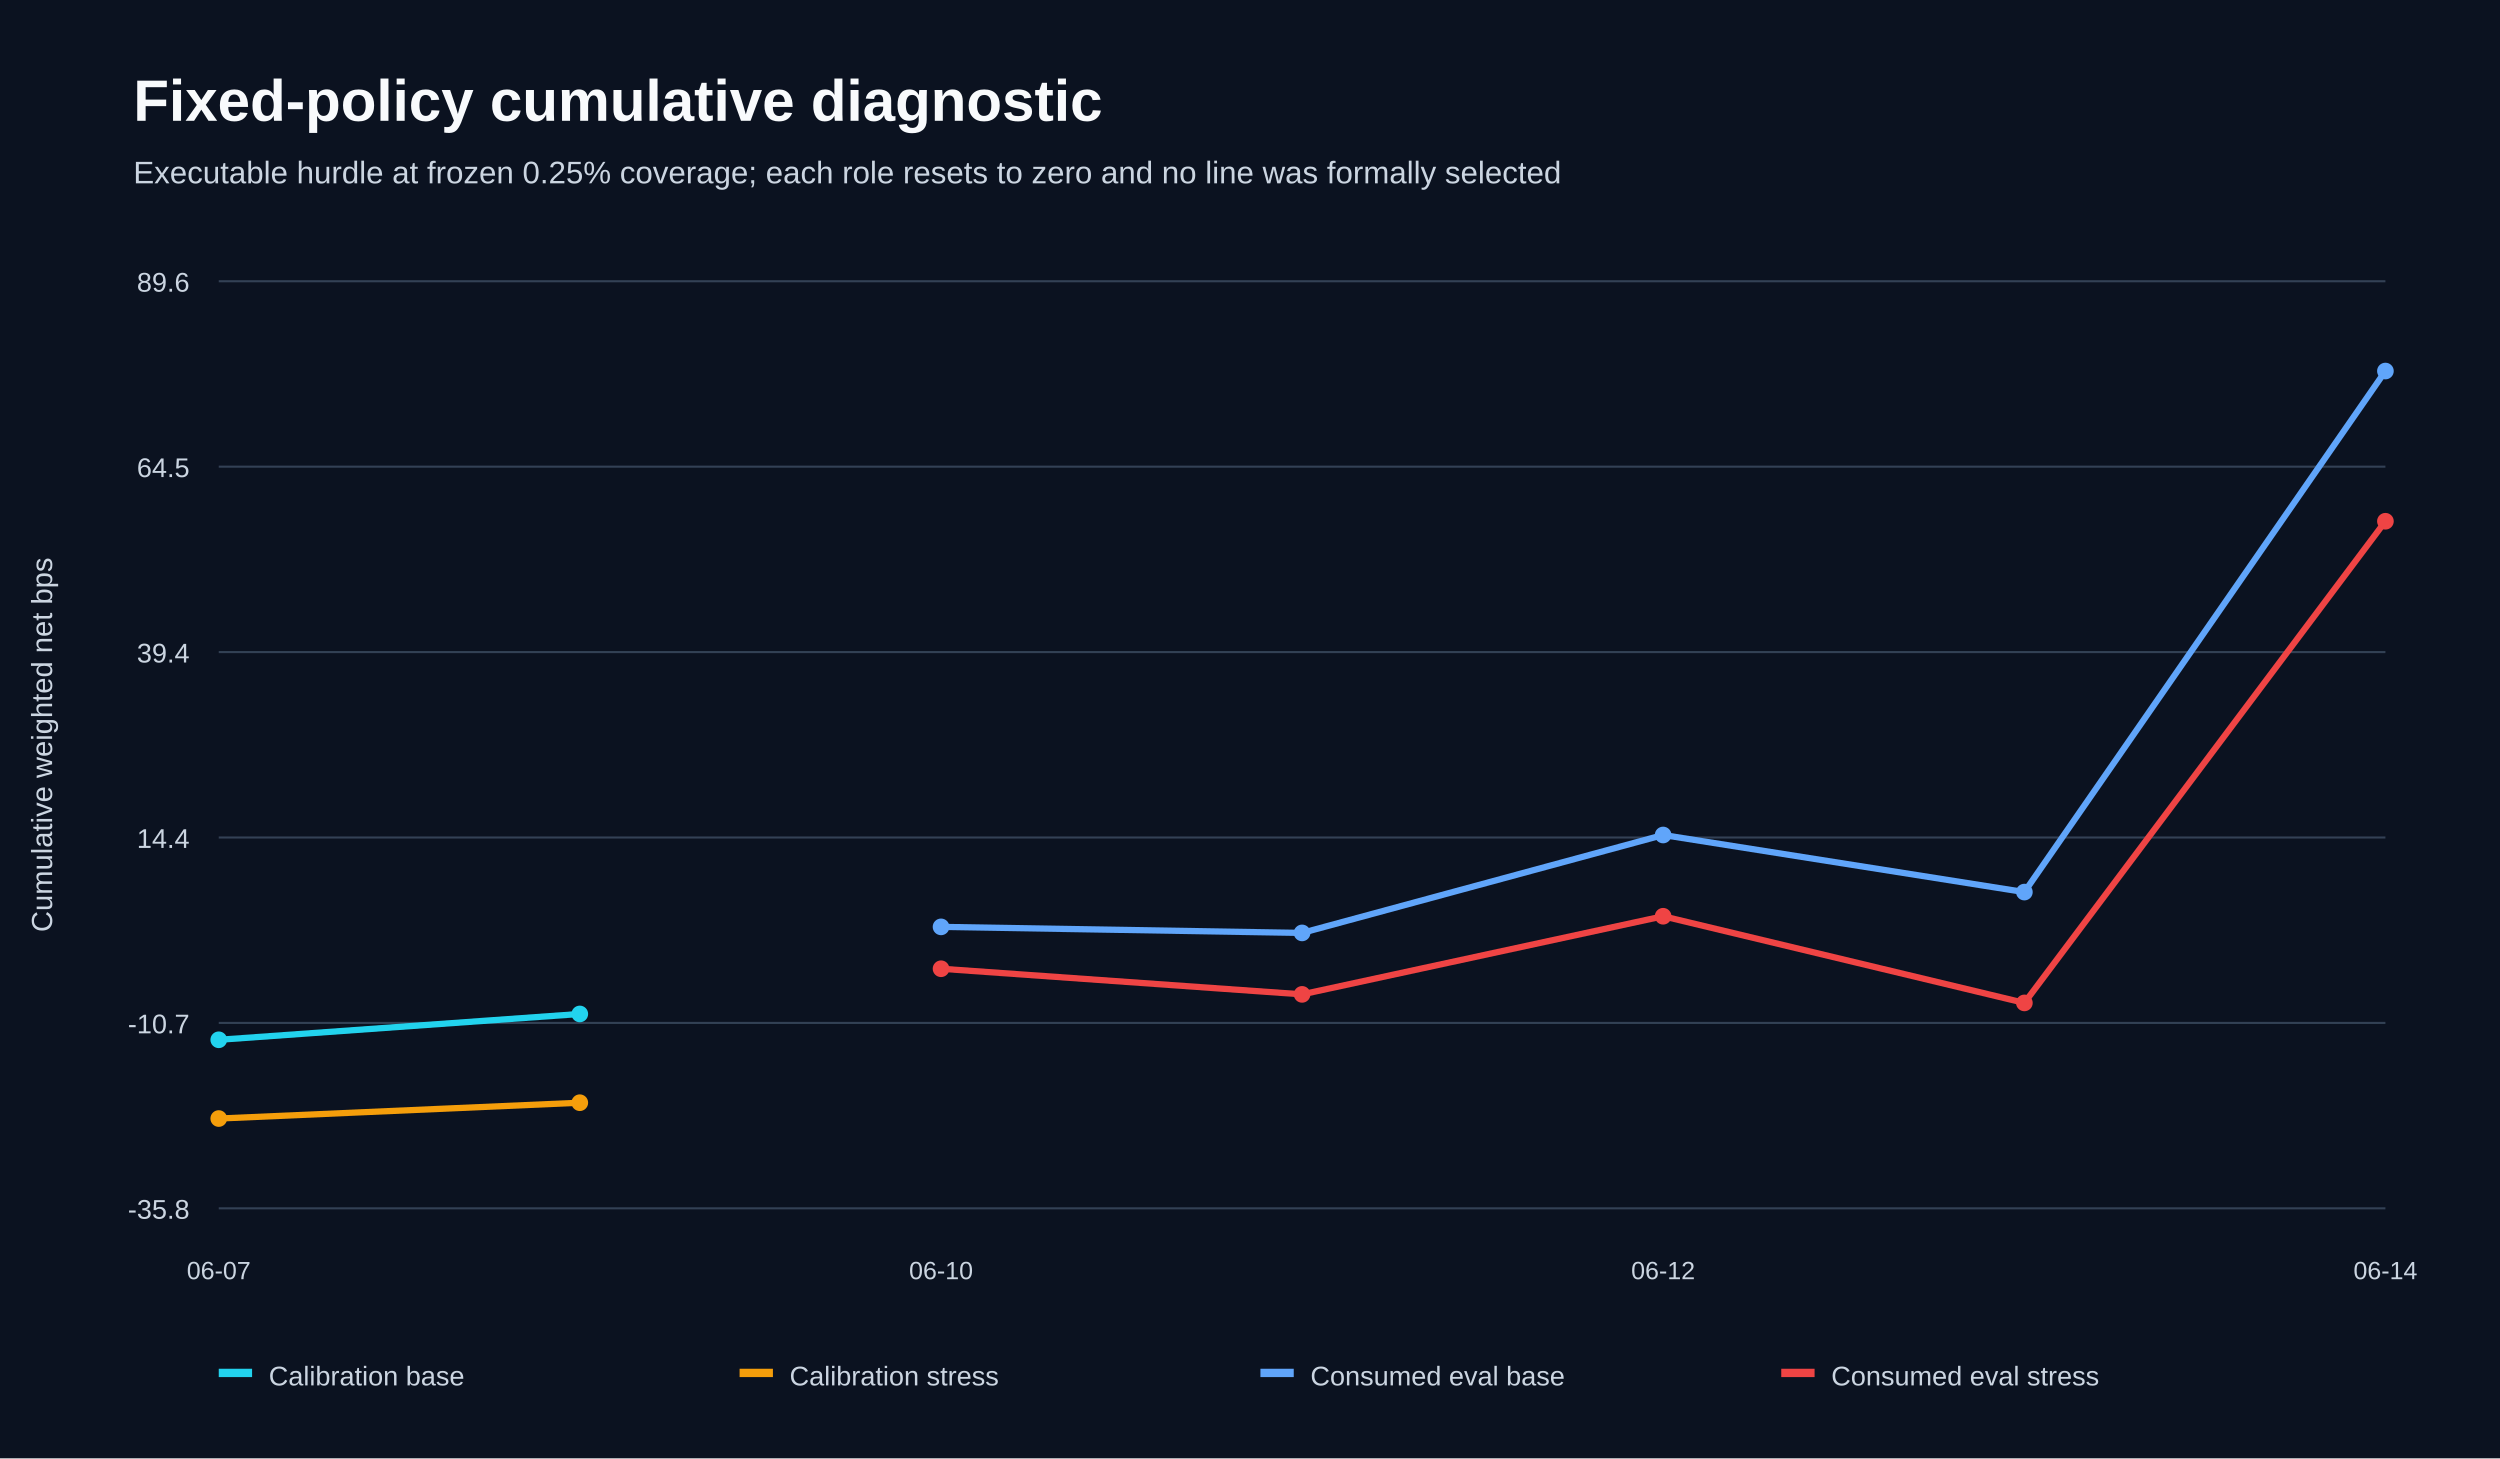
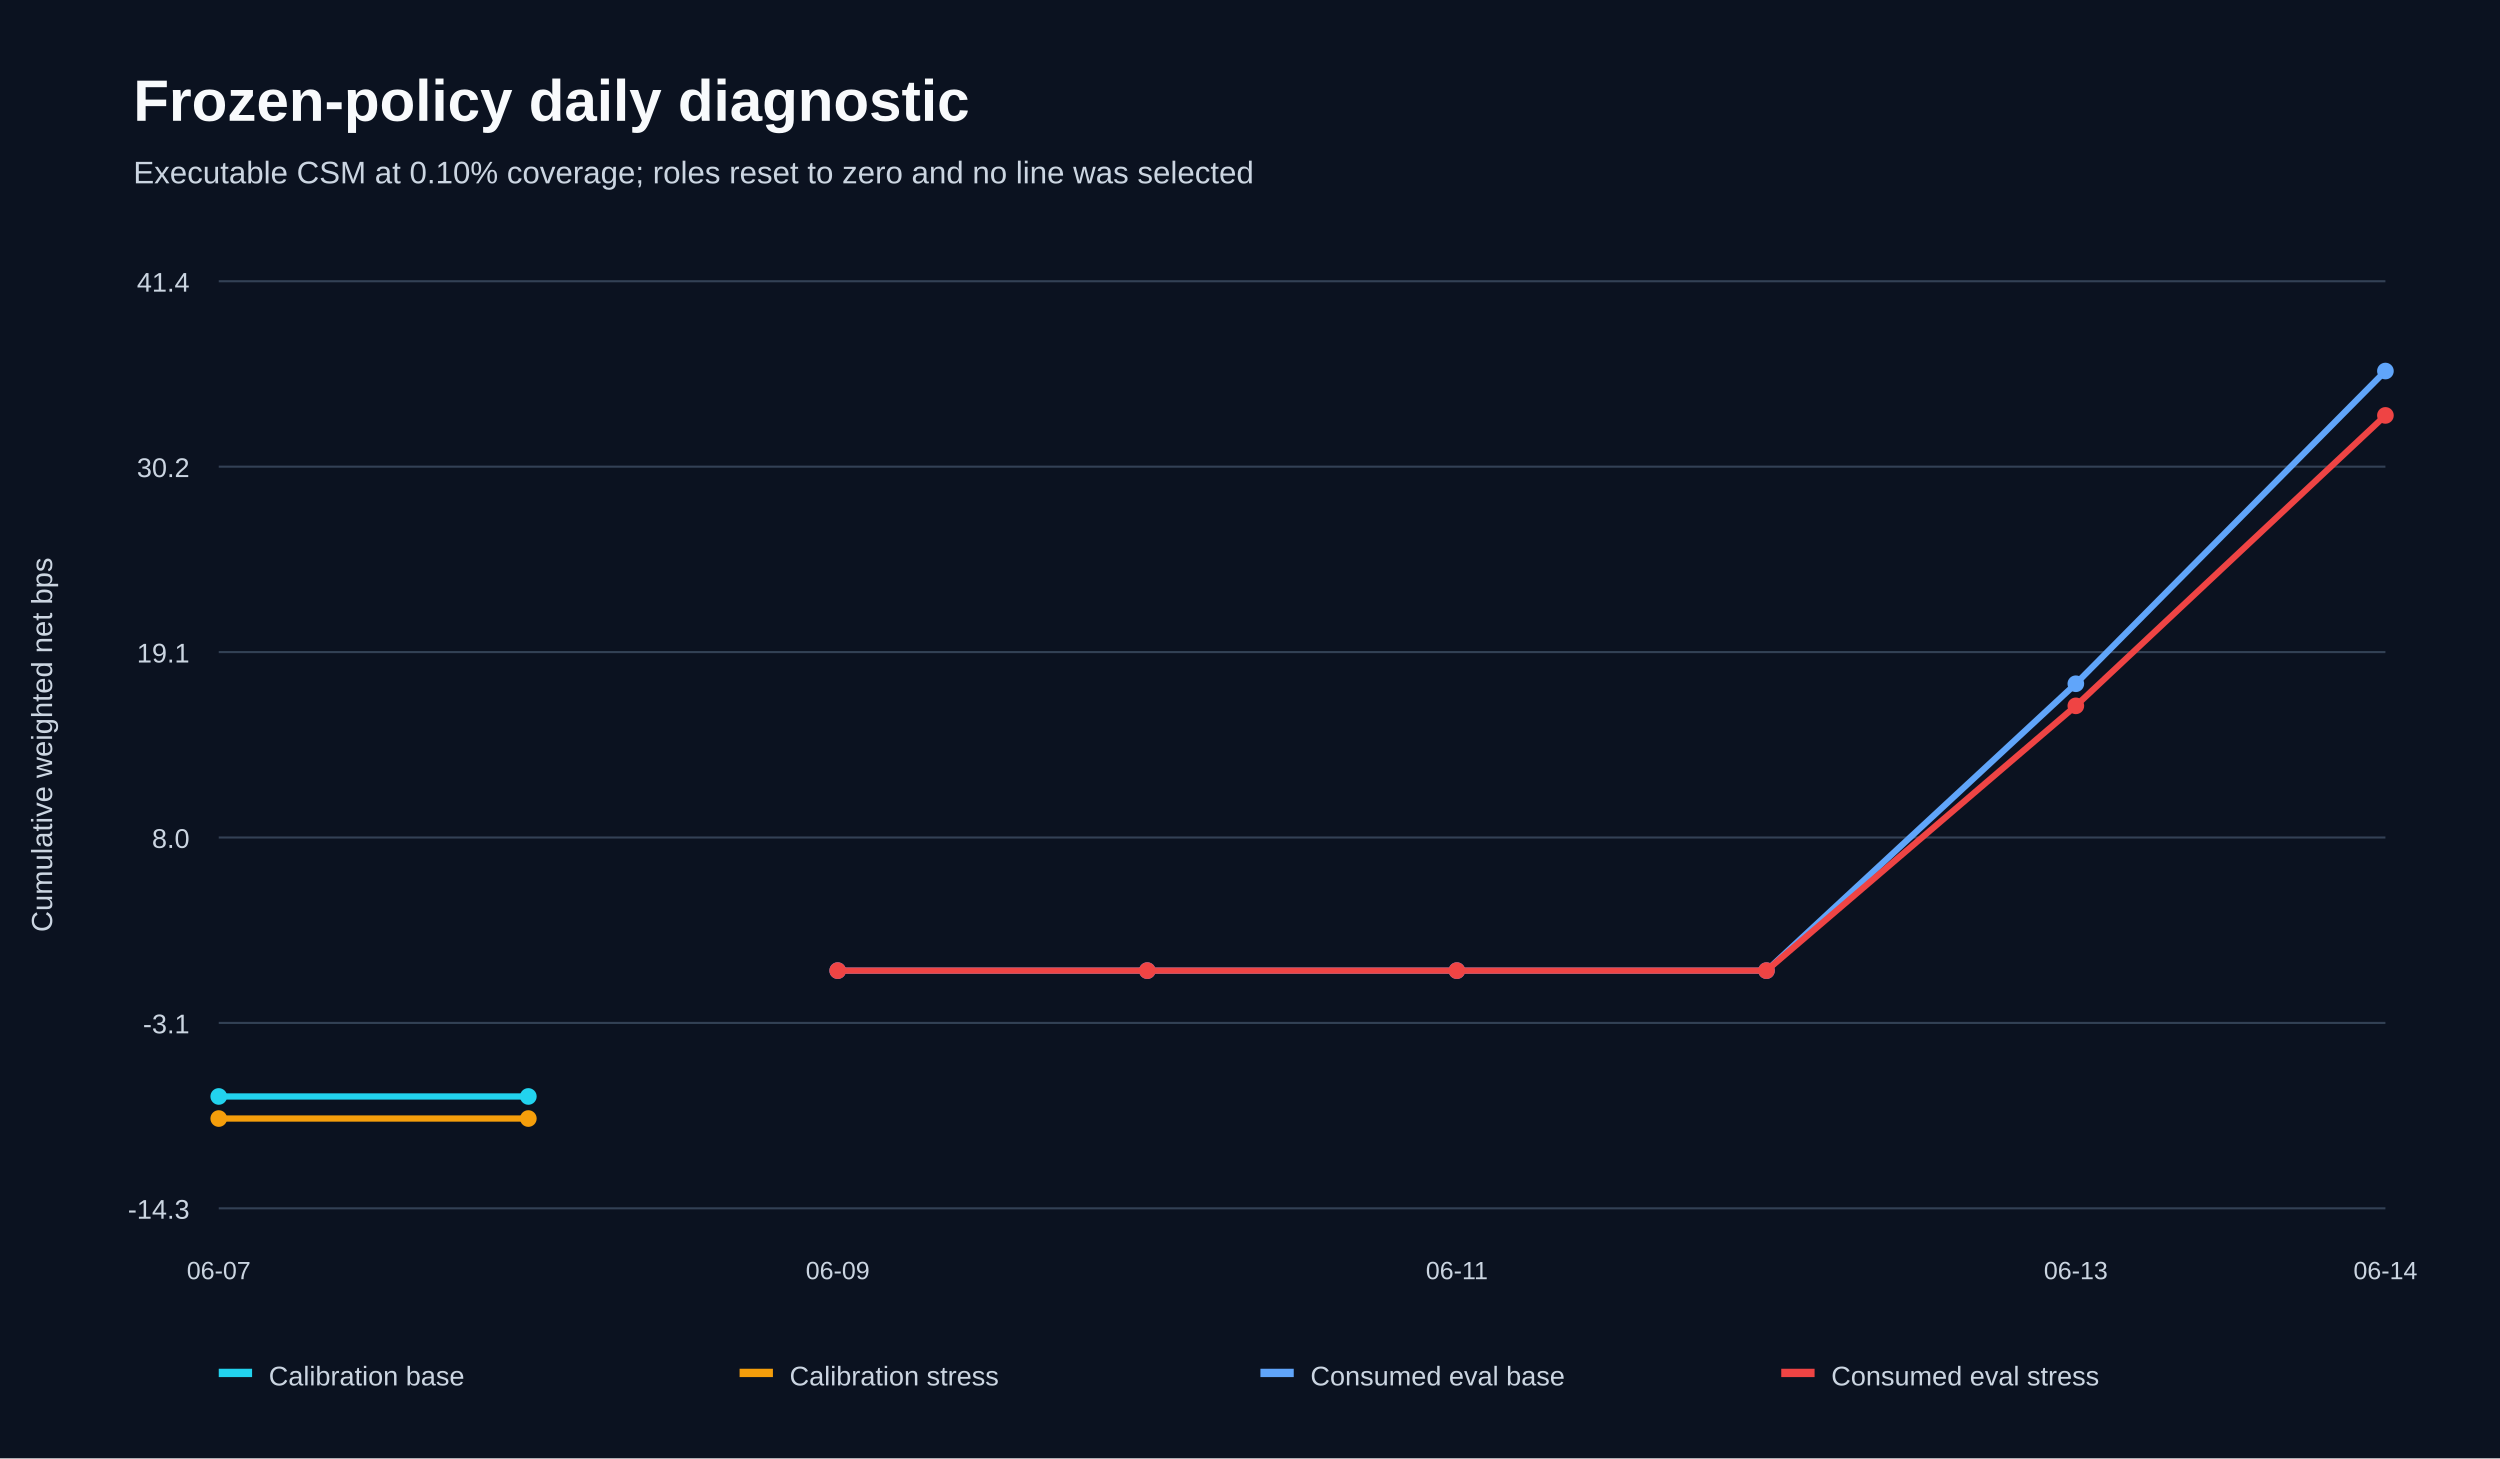
<svg xmlns="http://www.w3.org/2000/svg" width="1200" height="700" viewBox="0 0 1200 700" role="img">
  <rect width="1200" height="700" fill="#0b1220" />
-   <text x="64" y="58" fill="#f8fafc" font-family="Segoe UI,Arial,sans-serif" font-size="28" font-weight="700">Fixed-policy cumulative diagnostic</text>
-   <text x="64" y="88" fill="#cbd5e1" font-family="Segoe UI,Arial,sans-serif" font-size="15">Executable hurdle at frozen 0.25% coverage; each role resets to zero and no line was formally selected</text>
+   <text x="64" y="58" fill="#f8fafc" font-family="Segoe UI,Arial,sans-serif" font-size="28" font-weight="700">Frozen-policy daily diagnostic</text>
+   <text x="64" y="88" fill="#cbd5e1" font-family="Segoe UI,Arial,sans-serif" font-size="15">Executable CSM at 0.10% coverage; roles reset to zero and no line was selected</text>
  <line x1="105" y1="580.0" x2="1145" y2="580.0" stroke="#334155" />
-   <text x="91" y="585.0" text-anchor="end" fill="#cbd5e1" font-family="Segoe UI,Arial,sans-serif" font-size="13">-35.8</text>
+   <text x="91" y="585.0" text-anchor="end" fill="#cbd5e1" font-family="Segoe UI,Arial,sans-serif" font-size="13">-14.3</text>
  <line x1="105" y1="491.0" x2="1145" y2="491.0" stroke="#334155" />
-   <text x="91" y="496.0" text-anchor="end" fill="#cbd5e1" font-family="Segoe UI,Arial,sans-serif" font-size="13">-10.7</text>
+   <text x="91" y="496.0" text-anchor="end" fill="#cbd5e1" font-family="Segoe UI,Arial,sans-serif" font-size="13">-3.1</text>
  <line x1="105" y1="402.0" x2="1145" y2="402.0" stroke="#334155" />
-   <text x="91" y="407.0" text-anchor="end" fill="#cbd5e1" font-family="Segoe UI,Arial,sans-serif" font-size="13">14.4</text>
+   <text x="91" y="407.0" text-anchor="end" fill="#cbd5e1" font-family="Segoe UI,Arial,sans-serif" font-size="13">8.0</text>
  <line x1="105" y1="313.0" x2="1145" y2="313.0" stroke="#334155" />
-   <text x="91" y="318.0" text-anchor="end" fill="#cbd5e1" font-family="Segoe UI,Arial,sans-serif" font-size="13">39.4</text>
+   <text x="91" y="318.0" text-anchor="end" fill="#cbd5e1" font-family="Segoe UI,Arial,sans-serif" font-size="13">19.1</text>
  <line x1="105" y1="224.0" x2="1145" y2="224.0" stroke="#334155" />
-   <text x="91" y="229.0" text-anchor="end" fill="#cbd5e1" font-family="Segoe UI,Arial,sans-serif" font-size="13">64.5</text>
+   <text x="91" y="229.0" text-anchor="end" fill="#cbd5e1" font-family="Segoe UI,Arial,sans-serif" font-size="13">30.2</text>
  <line x1="105" y1="135.0" x2="1145" y2="135.0" stroke="#334155" />
-   <text x="91" y="140.0" text-anchor="end" fill="#cbd5e1" font-family="Segoe UI,Arial,sans-serif" font-size="13">89.6</text>
+   <text x="91" y="140.0" text-anchor="end" fill="#cbd5e1" font-family="Segoe UI,Arial,sans-serif" font-size="13">41.4</text>
  <text x="105.0" y="614" text-anchor="middle" fill="#cbd5e1" font-family="Segoe UI,Arial,sans-serif" font-size="12">06-07</text>
-   <text x="451.7" y="614" text-anchor="middle" fill="#cbd5e1" font-family="Segoe UI,Arial,sans-serif" font-size="12">06-10</text>
-   <text x="798.3" y="614" text-anchor="middle" fill="#cbd5e1" font-family="Segoe UI,Arial,sans-serif" font-size="12">06-12</text>
+   <text x="402.1" y="614" text-anchor="middle" fill="#cbd5e1" font-family="Segoe UI,Arial,sans-serif" font-size="12">06-09</text>
+   <text x="699.3" y="614" text-anchor="middle" fill="#cbd5e1" font-family="Segoe UI,Arial,sans-serif" font-size="12">06-11</text>
+   <text x="996.4" y="614" text-anchor="middle" fill="#cbd5e1" font-family="Segoe UI,Arial,sans-serif" font-size="12">06-13</text>
  <text x="1145.0" y="614" text-anchor="middle" fill="#cbd5e1" font-family="Segoe UI,Arial,sans-serif" font-size="12">06-14</text>
-   <path d="M 105.0 499.1 L 278.3 486.7" fill="none" stroke="#22d3ee" stroke-width="3" stroke-linejoin="round" />
-   <circle cx="105.0" cy="499.1" r="4" fill="#22d3ee" />
-   <circle cx="278.3" cy="486.7" r="4" fill="#22d3ee" />
+   <path d="M 105.0 526.3 L 253.6 526.3" fill="none" stroke="#22d3ee" stroke-width="3" stroke-linejoin="round" />
+   <circle cx="105.0" cy="526.3" r="4" fill="#22d3ee" />
+   <circle cx="253.6" cy="526.3" r="4" fill="#22d3ee" />
  <rect x="105" y="657" width="16" height="4" fill="#22d3ee" />
  <text x="129" y="665" fill="#cbd5e1" font-family="Segoe UI,Arial,sans-serif" font-size="13">Calibration base</text>
-   <path d="M 105.0 536.9 L 278.3 529.3" fill="none" stroke="#f59e0b" stroke-width="3" stroke-linejoin="round" />
+   <path d="M 105.0 536.9 L 253.6 536.9" fill="none" stroke="#f59e0b" stroke-width="3" stroke-linejoin="round" />
  <circle cx="105.0" cy="536.9" r="4" fill="#f59e0b" />
-   <circle cx="278.3" cy="529.3" r="4" fill="#f59e0b" />
+   <circle cx="253.6" cy="536.9" r="4" fill="#f59e0b" />
  <rect x="355" y="657" width="16" height="4" fill="#f59e0b" />
  <text x="379" y="665" fill="#cbd5e1" font-family="Segoe UI,Arial,sans-serif" font-size="13">Calibration stress</text>
-   <path d="M 451.7 444.9 L 625.0 447.8 L 798.3 400.8 L 971.7 428.2 L 1145.0 178.1" fill="none" stroke="#60a5fa" stroke-width="3" stroke-linejoin="round" />
-   <circle cx="451.7" cy="444.9" r="4" fill="#60a5fa" />
-   <circle cx="625.0" cy="447.8" r="4" fill="#60a5fa" />
-   <circle cx="798.3" cy="400.8" r="4" fill="#60a5fa" />
-   <circle cx="971.7" cy="428.2" r="4" fill="#60a5fa" />
+   <path d="M 402.1 465.9 L 550.7 465.9 L 699.3 465.9 L 847.9 465.9 L 996.4 328.2 L 1145.0 178.1" fill="none" stroke="#60a5fa" stroke-width="3" stroke-linejoin="round" />
+   <circle cx="402.1" cy="465.9" r="4" fill="#60a5fa" />
+   <circle cx="550.7" cy="465.9" r="4" fill="#60a5fa" />
+   <circle cx="699.3" cy="465.9" r="4" fill="#60a5fa" />
+   <circle cx="847.9" cy="465.9" r="4" fill="#60a5fa" />
+   <circle cx="996.4" cy="328.2" r="4" fill="#60a5fa" />
  <circle cx="1145.0" cy="178.1" r="4" fill="#60a5fa" />
  <rect x="605" y="657" width="16" height="4" fill="#60a5fa" />
  <text x="629" y="665" fill="#cbd5e1" font-family="Segoe UI,Arial,sans-serif" font-size="13">Consumed eval base</text>
-   <path d="M 451.7 465.0 L 625.0 477.3 L 798.3 439.8 L 971.7 481.4 L 1145.0 250.2" fill="none" stroke="#ef4444" stroke-width="3" stroke-linejoin="round" />
-   <circle cx="451.7" cy="465.0" r="4" fill="#ef4444" />
-   <circle cx="625.0" cy="477.3" r="4" fill="#ef4444" />
-   <circle cx="798.3" cy="439.8" r="4" fill="#ef4444" />
-   <circle cx="971.7" cy="481.4" r="4" fill="#ef4444" />
-   <circle cx="1145.0" cy="250.2" r="4" fill="#ef4444" />
+   <path d="M 402.1 465.9 L 550.7 465.9 L 699.3 465.9 L 847.9 465.9 L 996.4 338.8 L 1145.0 199.4" fill="none" stroke="#ef4444" stroke-width="3" stroke-linejoin="round" />
+   <circle cx="402.1" cy="465.9" r="4" fill="#ef4444" />
+   <circle cx="550.7" cy="465.9" r="4" fill="#ef4444" />
+   <circle cx="699.3" cy="465.9" r="4" fill="#ef4444" />
+   <circle cx="847.9" cy="465.9" r="4" fill="#ef4444" />
+   <circle cx="996.4" cy="338.8" r="4" fill="#ef4444" />
+   <circle cx="1145.0" cy="199.4" r="4" fill="#ef4444" />
  <rect x="855" y="657" width="16" height="4" fill="#ef4444" />
  <text x="879" y="665" fill="#cbd5e1" font-family="Segoe UI,Arial,sans-serif" font-size="13">Consumed eval stress</text>
  <text transform="translate(25 357.5) rotate(-90)" text-anchor="middle" fill="#cbd5e1" font-family="Segoe UI,Arial,sans-serif" font-size="14">Cumulative weighted net bps</text>
</svg>
